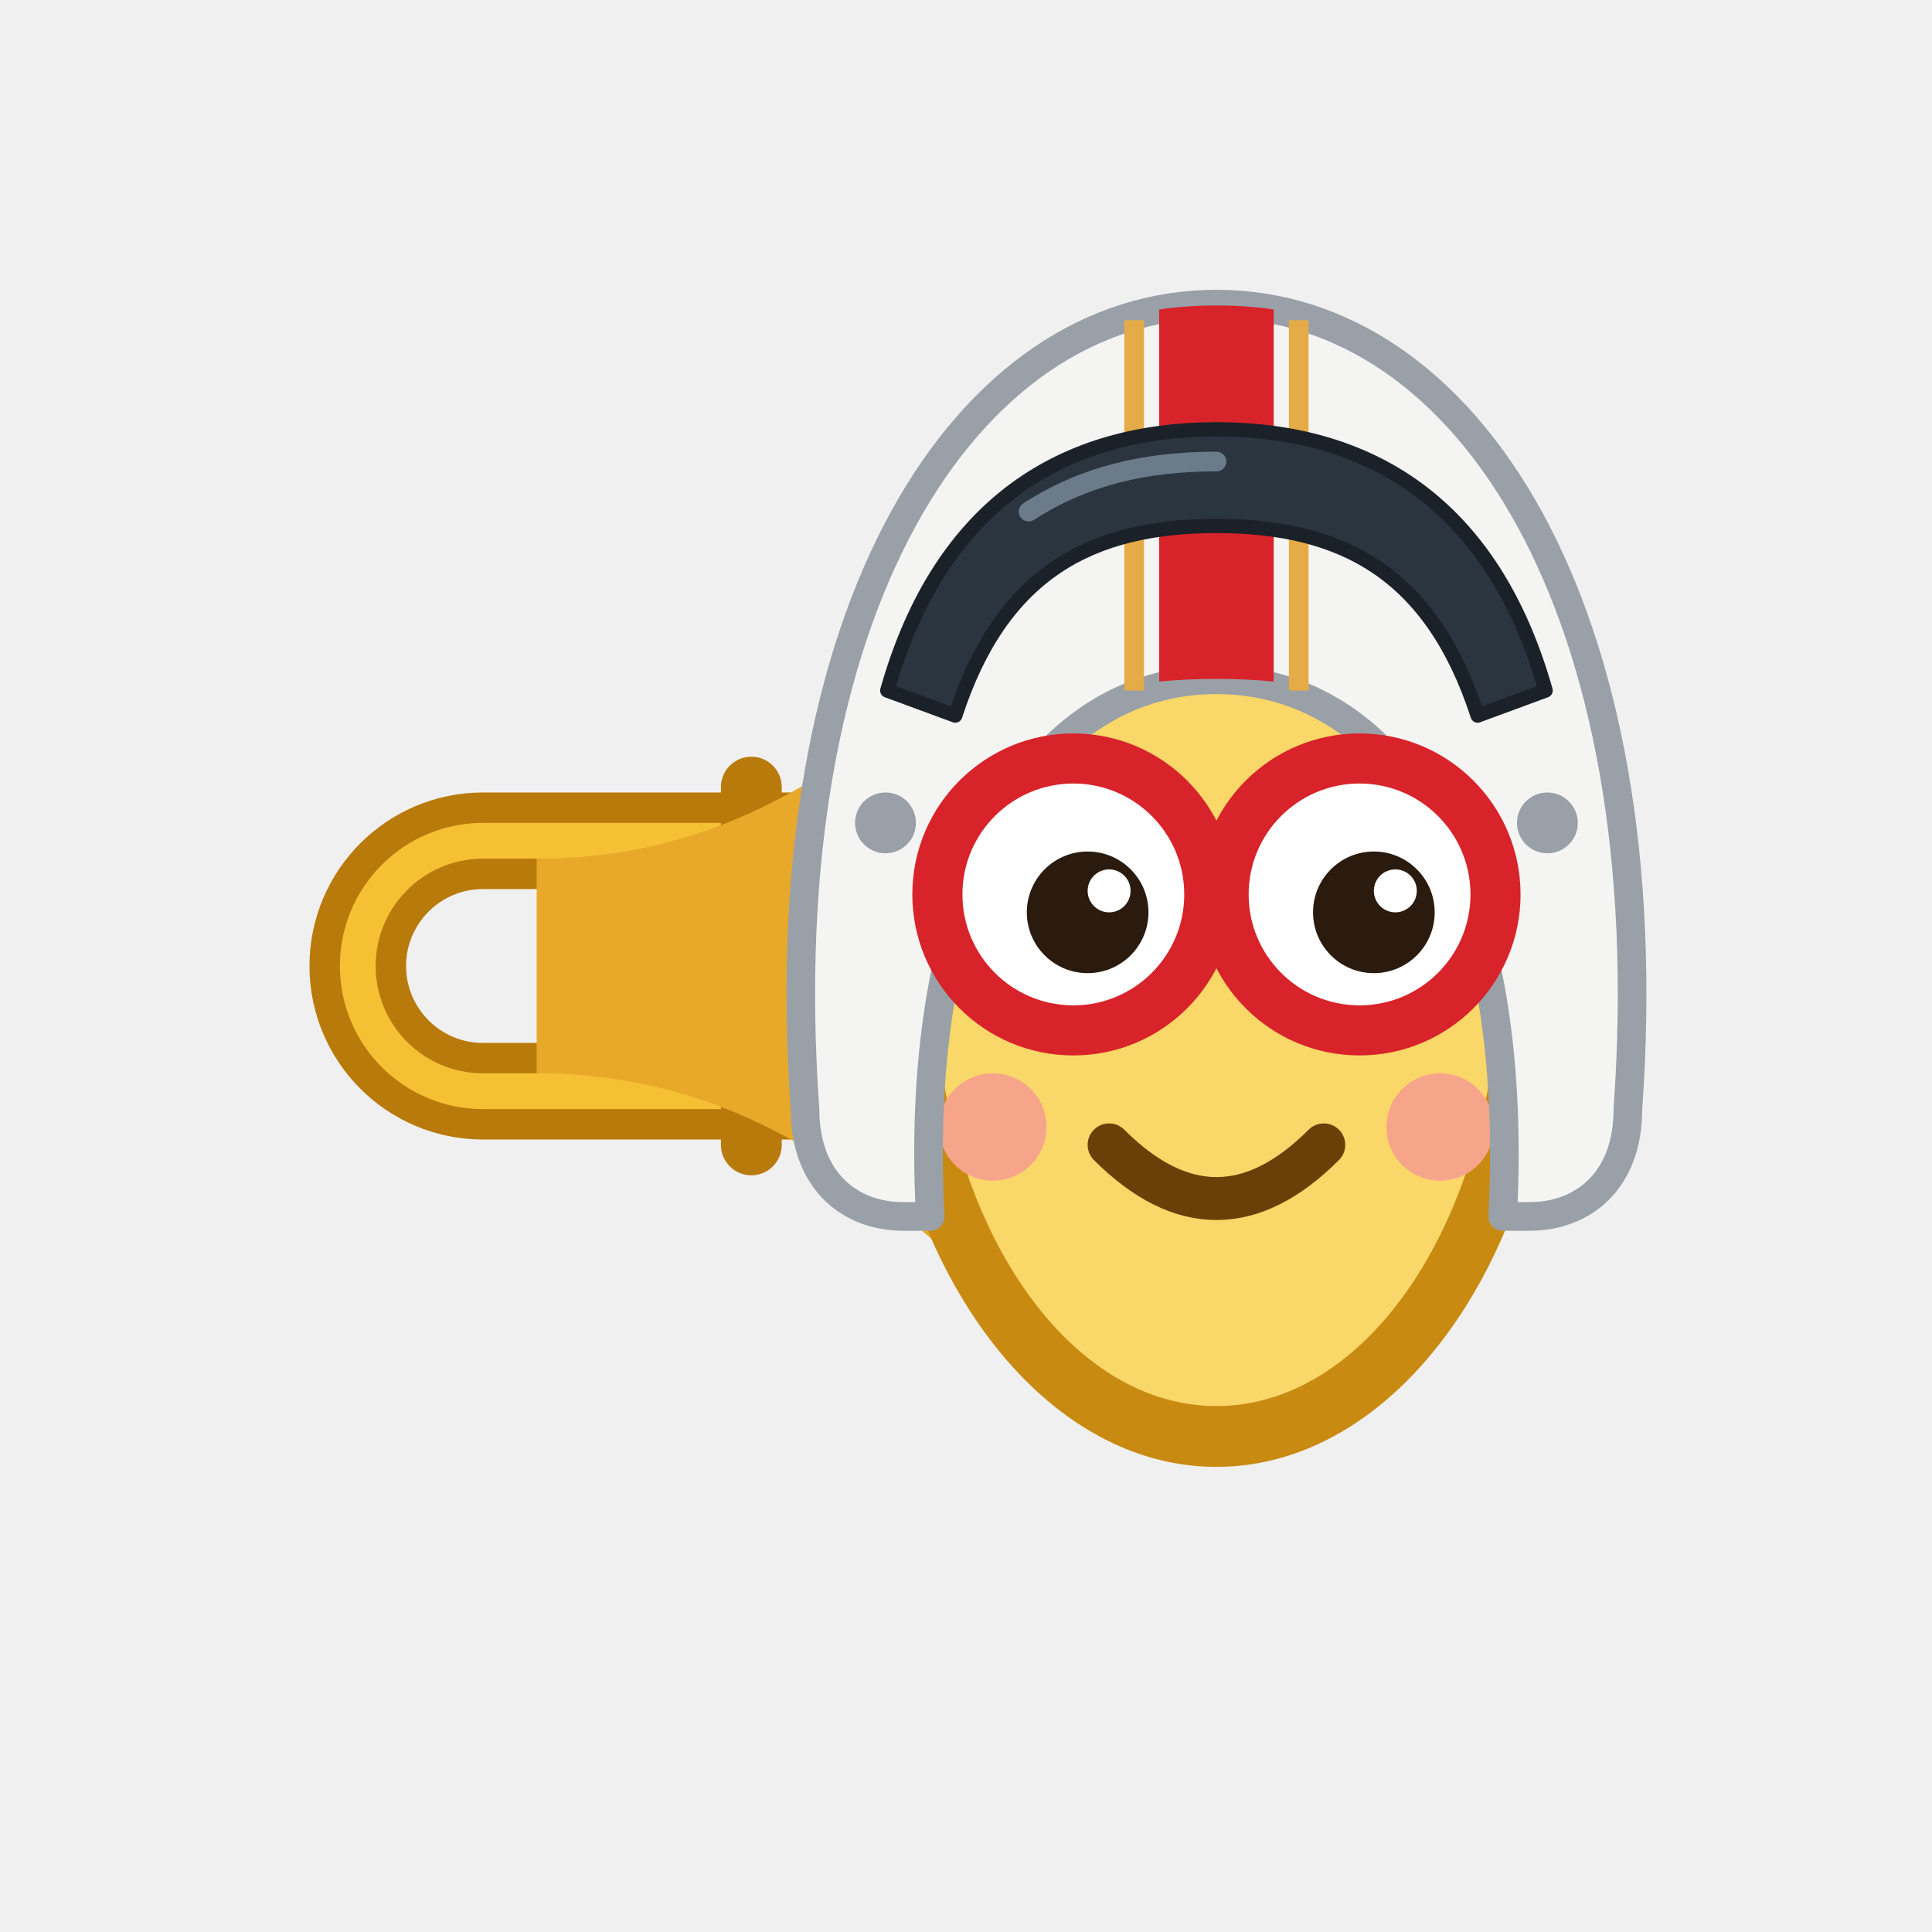
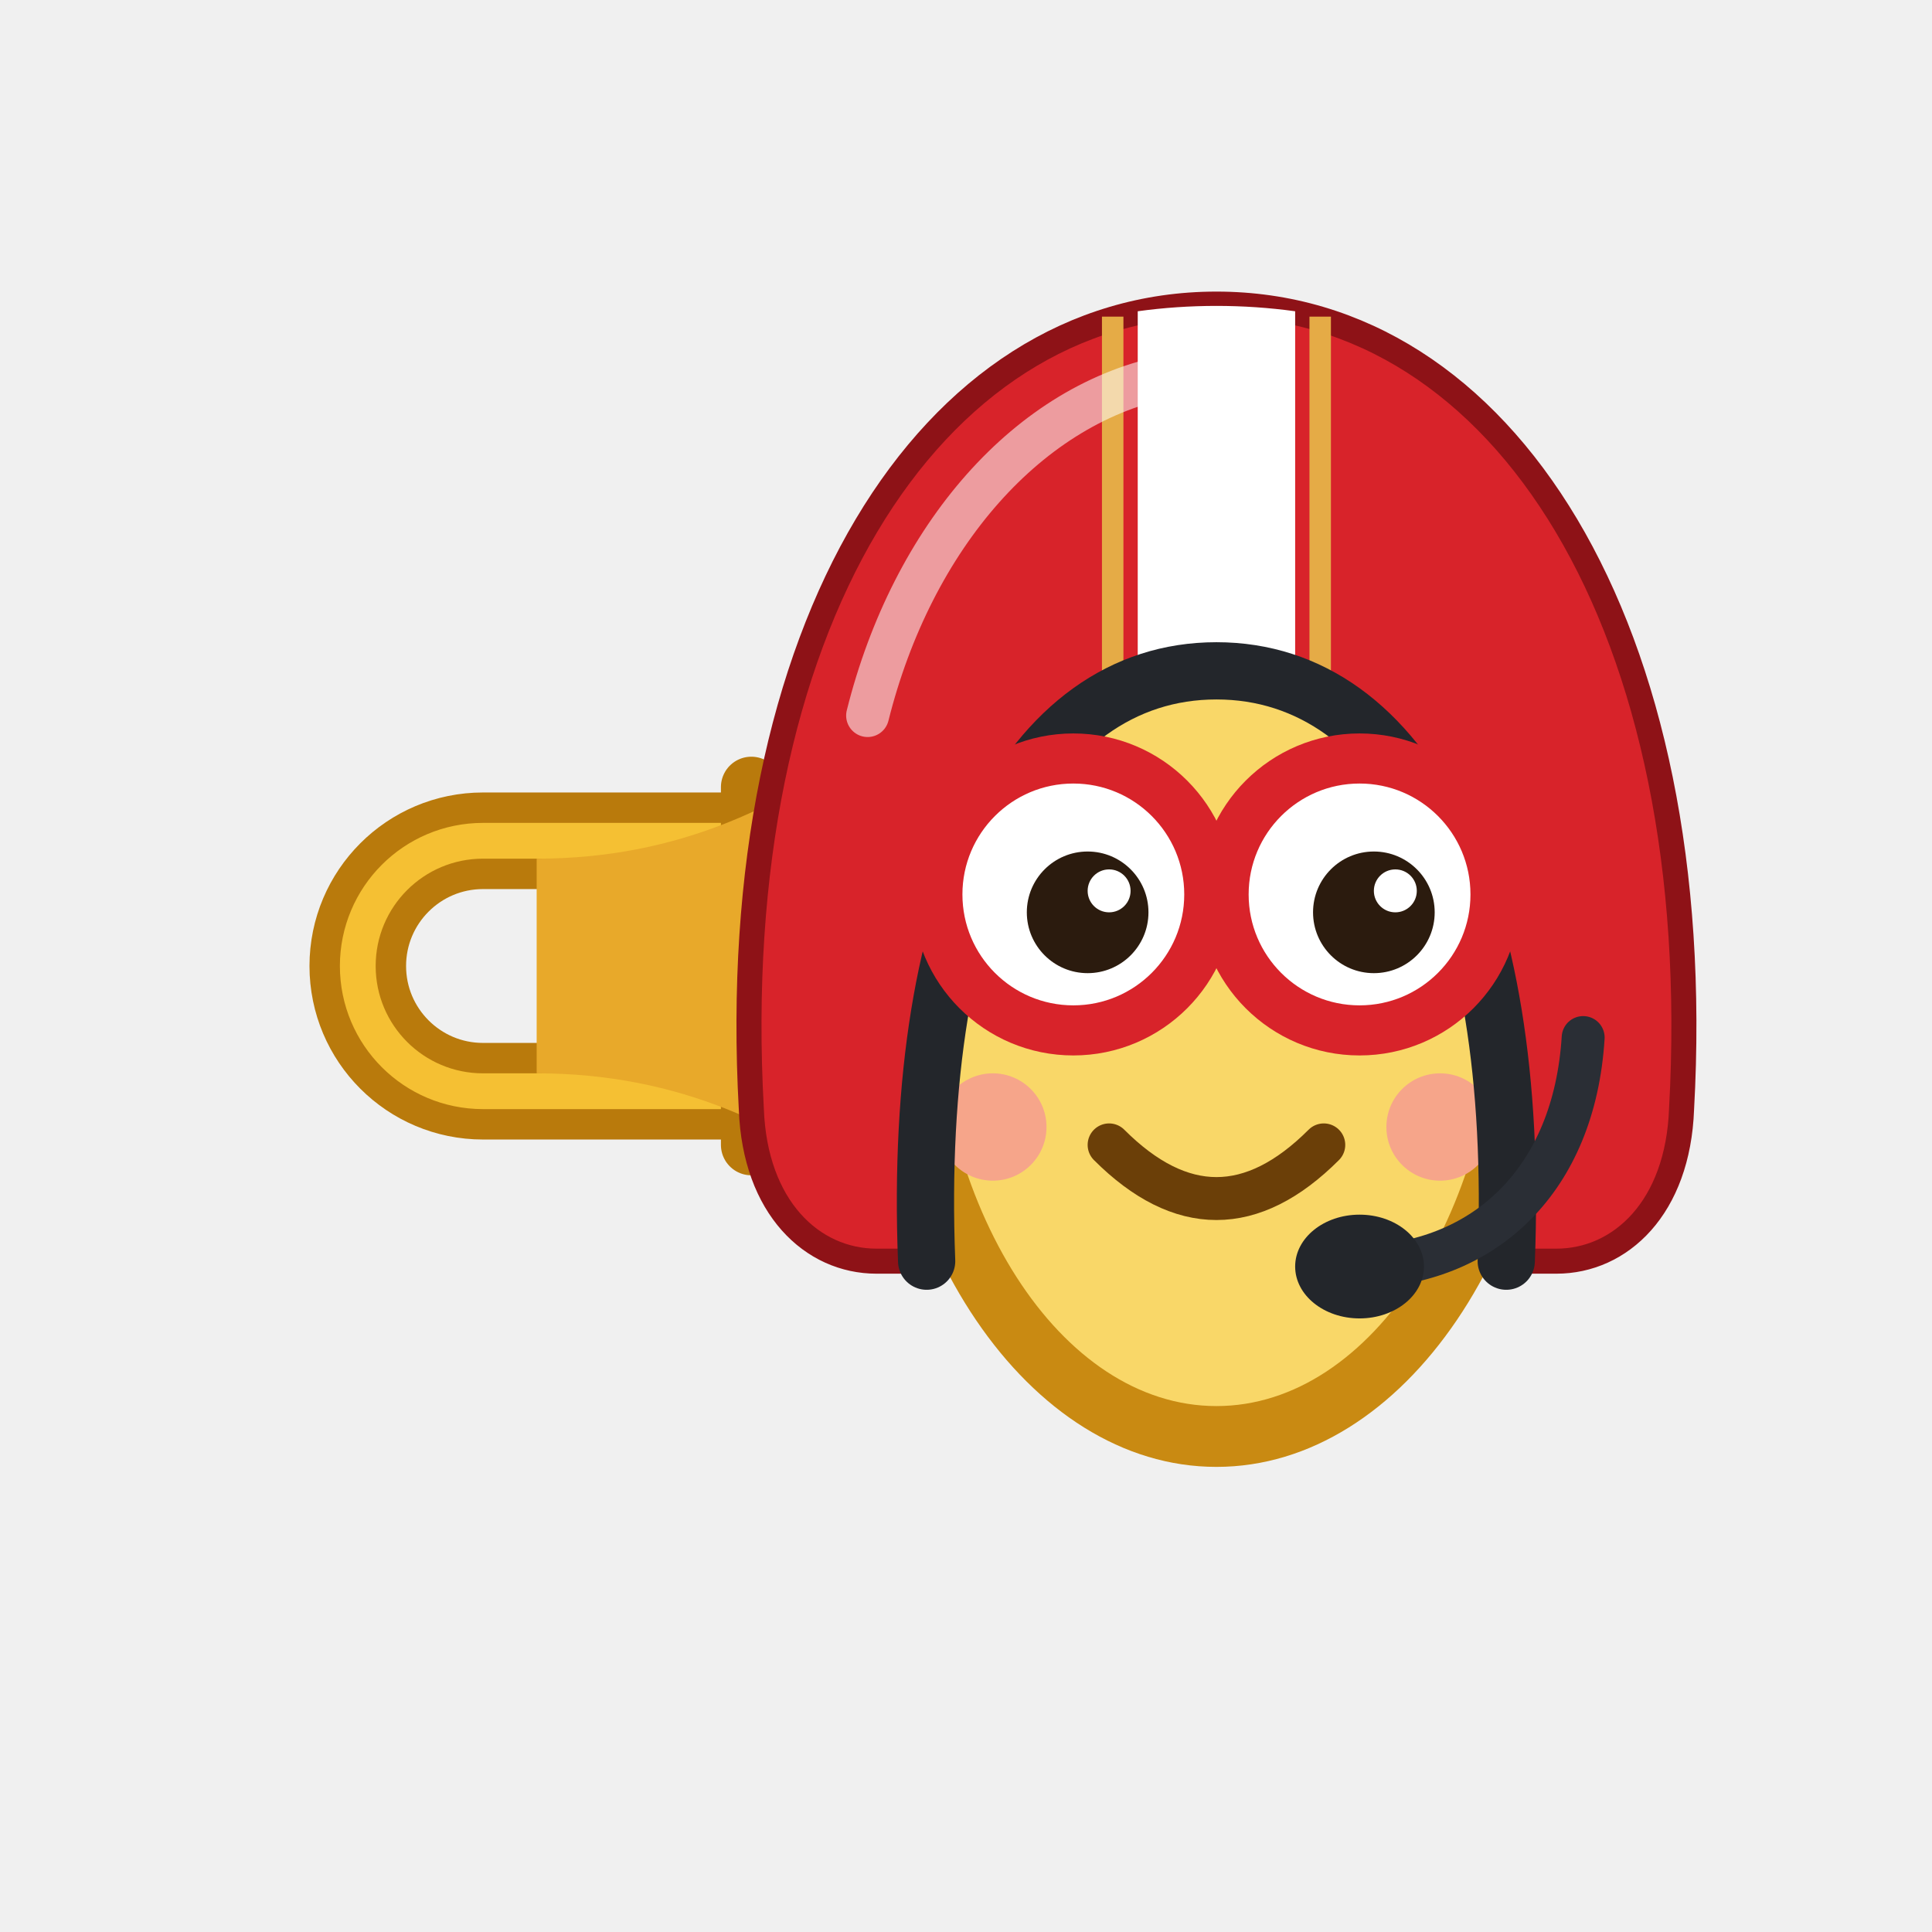
<svg xmlns="http://www.w3.org/2000/svg" viewBox="0 0 108 108" width="160" height="160" role="img" aria-label="Trombito con casco de rally">
  <path d="M46,47H27A7,7 0 0 0 27,61H46" fill="none" stroke="#B97A0C" stroke-width="5.4" stroke-linecap="round" stroke-linejoin="round" />
  <path d="M46,47H27A7,7 0 0 0 27,61H46" fill="none" stroke="#F5C033" stroke-width="2" stroke-linecap="round" stroke-linejoin="round" />
  <path d="M42,44V64" fill="none" stroke="#B97A0C" stroke-width="3.4" stroke-linecap="round" stroke-linejoin="round" />
  <path d="M30,48C46,48 54,36 66,26.5L66,81.5C54,72 46,60 30,60Z" fill="#E8A92A" />
  <path d="M49,54a19,28 0 1,0 38,0a19,28 0 1,0 -38,0Z" fill="#C98A12" />
  <path d="M52.2,54a15.8,24.6 0 1,0 31.6,0a15.8,24.6 0 1,0 -31.6,0Z" fill="#F9D768" />
  <path d="M52.5,63a3,3 0 1,0 6,0a3,3 0 1,0 -6,0Z" fill="#F6A58A" />
  <path d="M77.5,63a3,3 0 1,0 6,0a3,3 0 1,0 -6,0Z" fill="#F6A58A" />
-   <path d="M45,62C43,34 54,17 68,17C82,17 93,34 91,62C91,66 88.5,68 85.5,68L84,68C85,49 78,38 68,38C58,38 51,49 52,68L50.5,68C47.5,68 45,66 45,62Z" fill="#F4F4F2" stroke="#9AA0A8" stroke-width="1.6" stroke-linejoin="round" />
-   <path d="M63.4,17.9V38.6M72.6,17.9V38.6" fill="none" stroke="#E5AB46" stroke-width="1.1" />
-   <path d="M64.8,17.3C66.8,17 69.2,17 71.2,17.3L71.2,38.1C69.2,37.9 66.8,37.9 64.8,38.1Z" fill="#D8232A" />
-   <path d="M49.6,38.6C52.6,28 59.6,24 68,24C76.4,24 83.4,28 86.4,38.6L82.6,40C80,32 75,29.4 68,29.4C61,29.4 56,32 53.4,40Z" fill="#2B3540" stroke="#1B2128" stroke-width="0.8" stroke-linejoin="round" />
-   <path d="M57.5,28.6C60.6,26.6 64,25.8 68,25.8" fill="none" stroke="#6B7B8A" stroke-width="1.1" stroke-linecap="round" />
-   <path d="M47.8,46a1.7,1.7 0 1,0 3.4,0a1.7,1.7 0 1,0 -3.4,0Z" fill="#9AA0A8" />
-   <path d="M84.8,46a1.7,1.7 0 1,0 3.4,0a1.7,1.7 0 1,0 -3.4,0Z" fill="#9AA0A8" />
+   <path d="M42,62C40.5,35 52,17 68,17C84,17 95.5,35 94,62C93.8,67.5 90.6,70.5 87,70.5L84.2,70.5C85,50 78.5,37.5 68,37.5C57.5,37.5 51,50 51.8,70.5L49,70.5C45.4,70.5 42.2,67.5 42,62Z" fill="#D8232A" stroke="#8E1217" stroke-width="1.4" stroke-linejoin="round" />
+   <path d="M63.6,17.4C66.5,17 69.5,17 72.4,17.4L72.4,37.6C69.5,37.4 66.5,37.4 63.6,37.6Z" fill="#FFFFFF" />
+   <path d="M62.2,17.7V37.8M73.8,17.7V37.8" stroke="#E5AB46" stroke-width="1.2" />
+   <path d="M51.8,70.5C51,50 57.5,37.5 68,37.5C78.5,37.5 85,50 84.2,70.5" fill="none" stroke="#23262B" stroke-width="3.2" stroke-linecap="round" />
+   <path d="M48.5,40C51,30 57.5,22.5 65.5,21" fill="none" stroke="#FFFFFF" stroke-opacity="0.55" stroke-width="2.4" stroke-linecap="round" />
+   <path d="M88.5,58C88,66 83,70.5 76.5,70.8" fill="none" stroke="#2A2E35" stroke-width="2.4" stroke-linecap="round" />
+   <path d="M72.4,70.8a3.6,2.9 0 1,0 7.2,0a3.6,2.9 0 1,0 -7.2,0Z" fill="#23262B" />
  <path d="M52.4,50a7.6,7.6 0 1,0 15.2,0a7.6,7.6 0 1,0 -15.2,0Z" fill="#FFFFFF" stroke="#D8232A" stroke-width="2.8" stroke-linecap="round" stroke-linejoin="round" />
  <path d="M68.4,50a7.6,7.6 0 1,0 15.2,0a7.6,7.6 0 1,0 -15.2,0Z" fill="#FFFFFF" stroke="#D8232A" stroke-width="2.8" stroke-linecap="round" stroke-linejoin="round" />
  <path d="M57.4,51a3.4,3.4 0 1,0 6.8,0a3.4,3.4 0 1,0 -6.8,0Z" fill="#2B1B0E" />
  <path d="M73.4,51a3.4,3.4 0 1,0 6.8,0a3.4,3.4 0 1,0 -6.8,0Z" fill="#2B1B0E" />
  <path d="M60.8,49.8a1.2,1.2 0 1,0 2.4,0a1.2,1.2 0 1,0 -2.4,0Z" fill="#FFFFFF" />
  <path d="M76.8,49.8a1.2,1.2 0 1,0 2.4,0a1.2,1.2 0 1,0 -2.4,0Z" fill="#FFFFFF" />
  <path d="M62,64Q68,70 74,64" fill="none" stroke="#6B3F08" stroke-width="2.4" stroke-linecap="round" stroke-linejoin="round" />
</svg>
